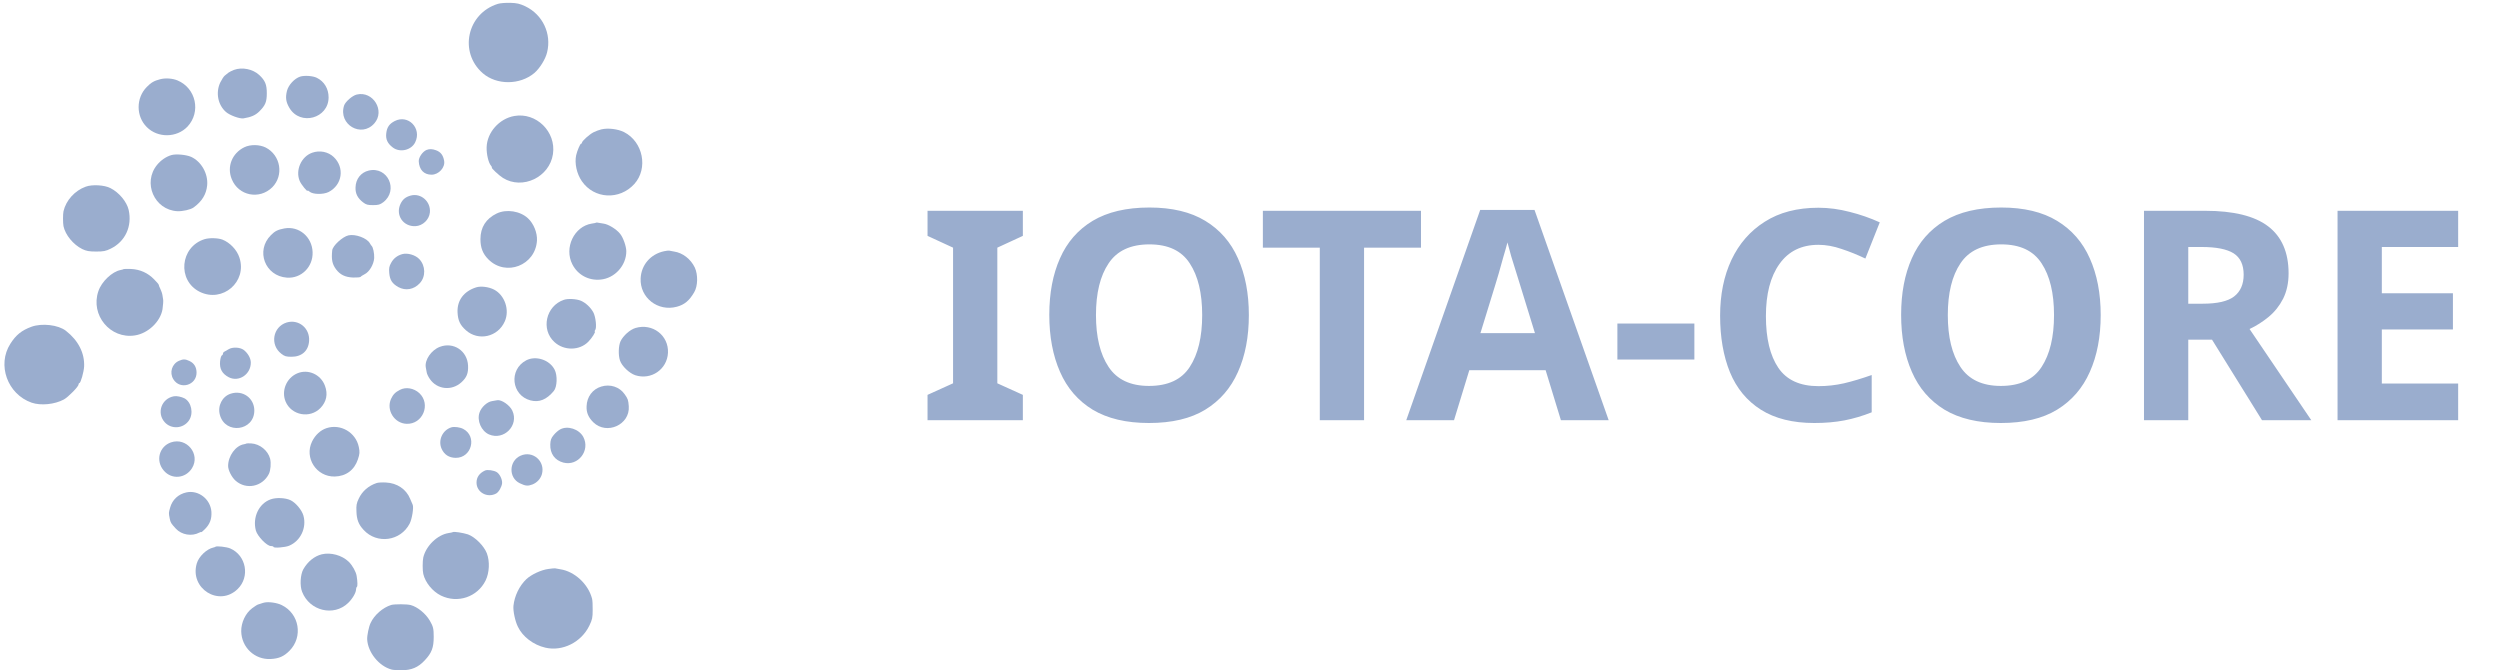
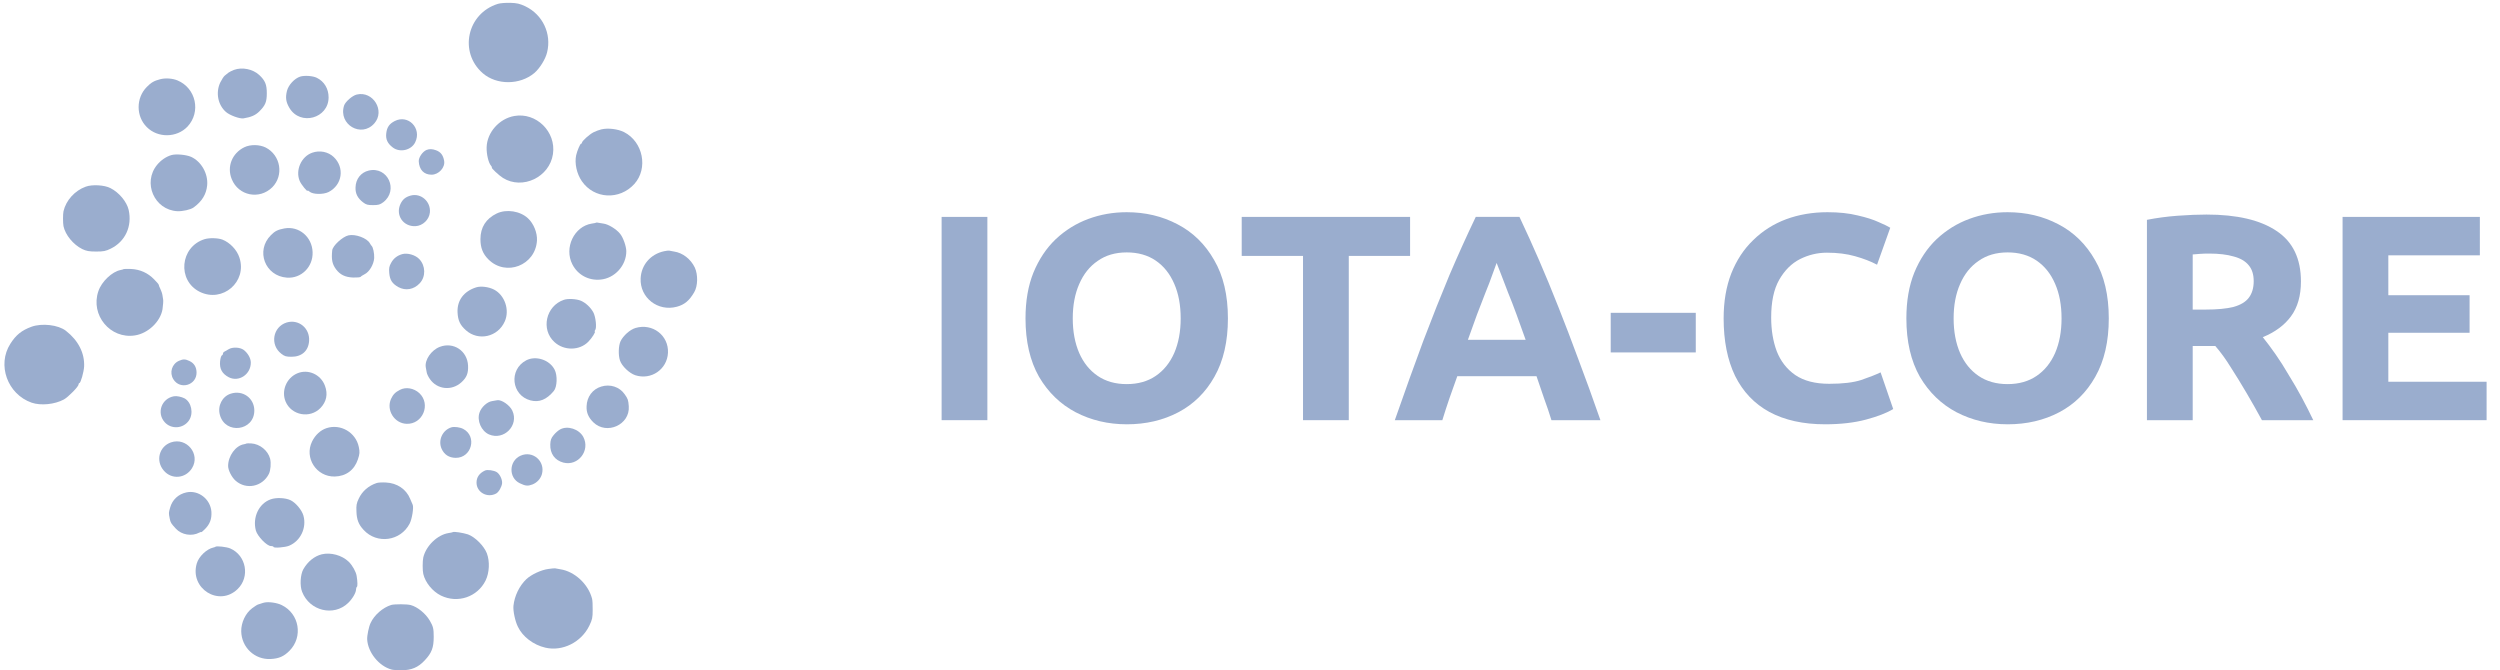
<svg xmlns="http://www.w3.org/2000/svg" width="250" height="67" viewBox="0 0 178 48" fill="none" version="1.1" id="svg2530" xml:space="preserve">
  <defs id="defs2534" />
  <g transform="matrix(0.0073903,0,0,-0.0073903,-0.2461051,48.94926)" fill="#000000" stroke="none" id="g4215" style="fill:#9aadce;fill-opacity:1">
    <path d="m 4785,6586 c -299,-93 -380,-468 -147,-672 135,-117 361,-116 501,2 52,45 107,133 123,199 45,181 -42,366 -210,447 -56,26 -81,32 -147,34 -44,1 -98,-3 -120,-10 z" id="path4107" style="fill:#9aadce;fill-opacity:1" />
    <path d="m 2227,5946 c -20,-8 -45,-20 -54,-27 -10,-8 -26,-21 -36,-29 -10,-8 -29,-38 -43,-66 -46,-97 -24,-217 55,-286 36,-32 134,-68 170,-62 74,12 115,30 152,66 60,60 74,92 74,178 0,84 -16,123 -74,177 -62,57 -165,78 -244,49 z" id="path4109" style="fill:#9aadce;fill-opacity:1" />
    <path d="m 2869,5881 c -56,-18 -115,-82 -129,-140 -16,-66 -9,-108 25,-165 105,-175 378,-101 379,103 0,84 -42,155 -114,190 -37,19 -118,25 -161,12 z" id="path4111" style="fill:#9aadce;fill-opacity:1" />
    <path d="m 1510,5855 c -58,-15 -87,-32 -129,-75 -105,-107 -105,-284 1,-389 107,-107 290,-104 394,5 133,142 83,373 -97,448 -49,20 -117,25 -169,11 z" id="path4113" style="fill:#9aadce;fill-opacity:1" />
    <path d="m 3417,5707 c -43,-10 -111,-70 -123,-107 -58,-183 167,-316 293,-173 108,122 -12,318 -170,280 z" id="path4115" style="fill:#9aadce;fill-opacity:1" />
    <path d="m 4944,5499 c -146,-26 -264,-159 -268,-303 -2,-67 18,-151 42,-178 8,-10 12,-18 9,-18 -14,0 69,-78 108,-102 189,-117 451,8 484,232 32,216 -162,407 -375,369 z" id="path4117" style="fill:#9aadce;fill-opacity:1" />
    <path d="m 3785,5450 c -52,-27 -75,-59 -82,-118 -7,-59 12,-99 63,-138 69,-53 181,-27 218,51 65,135 -68,272 -199,205 z" id="path4119" style="fill:#9aadce;fill-opacity:1" />
    <path d="m 5787,5369 c -20,-5 -54,-17 -75,-28 -41,-21 -112,-85 -112,-101 0,-5 -4,-10 -9,-10 -8,0 -37,-67 -47,-111 -17,-77 5,-180 55,-252 119,-173 365,-186 509,-27 136,151 85,409 -100,503 -60,30 -156,42 -221,26 z" id="path4121" style="fill:#9aadce;fill-opacity:1" />
    <path d="m 2327,5196 c -119,-58 -171,-189 -122,-309 65,-162 269,-202 393,-79 114,115 82,310 -63,385 -60,30 -148,32 -208,3 z" id="path4123" style="fill:#9aadce;fill-opacity:1" />
    <path d="m 4094,5170 c -38,-15 -78,-73 -76,-110 4,-82 50,-130 124,-130 70,0 134,70 122,135 -10,55 -33,85 -79,102 -36,13 -63,14 -91,3 z" id="path4125" style="fill:#9aadce;fill-opacity:1" />
    <path d="m 2985,5143 c -106,-37 -165,-170 -121,-274 14,-34 76,-110 76,-94 0,4 9,0 19,-9 31,-28 133,-30 185,-4 133,68 158,237 49,340 -53,50 -135,67 -208,41 z" id="path4127" style="fill:#9aadce;fill-opacity:1" />
    <path d="m 1620,5120 c -51,-15 -101,-49 -138,-94 -143,-173 -28,-438 196,-450 51,-2 128,15 157,36 82,59 124,129 132,216 10,112 -57,230 -156,275 -48,21 -147,30 -191,17 z" id="path4129" style="fill:#9aadce;fill-opacity:1" />
    <path d="m 3533,4970 c -76,-18 -126,-82 -128,-164 -2,-60 21,-104 73,-144 30,-23 45,-27 97,-27 52,0 68,5 99,28 151,116 43,351 -141,307 z" id="path4131" style="fill:#9aadce;fill-opacity:1" />
    <path d="m 790,4814 c -106,-38 -192,-133 -216,-239 -6,-26 -6,-113 0,-144 18,-85 95,-179 182,-222 40,-19 65,-24 134,-24 73,0 93,4 142,28 141,69 209,216 174,375 -18,79 -93,170 -177,212 -57,30 -177,37 -239,14 z" id="path4133" style="fill:#9aadce;fill-opacity:1" />
    <path d="m 3941,4728 c -51,-14 -78,-36 -100,-81 -51,-109 26,-222 146,-216 70,4 132,63 139,133 10,105 -86,190 -185,164 z" id="path4135" style="fill:#9aadce;fill-opacity:1" />
    <path d="m 4774,4554 c -104,-50 -158,-134 -158,-249 0,-83 23,-142 77,-196 170,-170 457,-58 471,183 4,75 -32,164 -87,215 -76,71 -209,92 -303,47 z" id="path4137" style="fill:#9aadce;fill-opacity:1" />
    <path d="m 5738,4465 c -1,-2 -21,-6 -43,-9 -171,-27 -270,-235 -188,-395 52,-102 157,-159 272,-148 139,12 252,137 251,276 -1,48 -30,131 -60,168 -37,46 -114,93 -162,99 -24,3 -48,7 -55,9 -6,2 -13,2 -15,0 z" id="path4139" style="fill:#9aadce;fill-opacity:1" />
    <path d="m 2715,4409 c -63,-12 -91,-25 -130,-65 -151,-150 -58,-397 155,-412 139,-10 254,104 249,247 -5,149 -133,256 -274,230 z" id="path4141" style="fill:#9aadce;fill-opacity:1" />
    <path d="m 3337,4342 c -58,-13 -154,-101 -158,-146 -9,-90 0,-132 37,-183 40,-53 89,-77 166,-80 37,-1 70,2 73,7 3,5 20,16 38,25 46,22 89,95 93,157 2,46 -11,106 -25,118 -3,3 -11,14 -17,25 -27,50 -140,92 -207,77 z" id="path4143" style="fill:#9aadce;fill-opacity:1" />
    <path d="m 1942,4305 c -239,-74 -268,-402 -46,-511 221,-108 460,98 384,331 -24,76 -92,147 -166,176 -44,16 -126,18 -172,4 z" id="path4145" style="fill:#9aadce;fill-opacity:1" />
    <path d="m 6396,4188 c -131,-28 -221,-133 -227,-263 -9,-187 167,-325 351,-275 74,20 121,59 168,140 36,60 38,171 6,240 -40,83 -118,143 -201,155 -21,3 -42,7 -48,9 -5,1 -27,-1 -49,-6 z" id="path4147" style="fill:#9aadce;fill-opacity:1" />
    <path d="m 3858,4160 c -49,-14 -85,-42 -108,-85 -19,-34 -22,-52 -18,-99 6,-67 28,-101 87,-135 71,-39 152,-25 209,37 59,63 57,169 -5,234 -38,40 -114,62 -165,48 z" id="path4149" style="fill:#9aadce;fill-opacity:1" />
    <path d="m 1158,4015 c -2,-2 -15,-6 -30,-9 -82,-15 -185,-112 -216,-206 -79,-231 116,-466 355,-428 128,20 247,134 267,254 5,33 9,86 6,94 -1,3 -3,20 -6,38 -2,18 -12,47 -21,65 -9,18 -16,35 -15,38 1,4 -19,28 -45,54 -61,63 -137,97 -224,101 -37,1 -69,1 -71,-1 z" id="path4151" style="fill:#9aadce;fill-opacity:1" />
    <path d="m 4575,3838 c -120,-38 -186,-126 -181,-242 4,-79 24,-123 81,-174 121,-108 310,-66 377,86 49,110 0,254 -104,308 -52,27 -128,36 -173,22 z" id="path4153" style="fill:#9aadce;fill-opacity:1" />
    <path d="m 5425,3717 c -175,-59 -226,-288 -91,-410 93,-85 242,-83 327,3 36,36 76,100 63,100 -4,0 -2,6 4,13 17,20 6,129 -18,173 -27,49 -74,92 -120,112 -43,18 -125,23 -165,9 z" id="path4155" style="fill:#9aadce;fill-opacity:1" />
    <path d="m 2737,3497 c -134,-42 -164,-217 -51,-303 32,-25 47,-29 99,-29 100,0 164,58 170,154 8,124 -102,213 -218,178 z" id="path4157" style="fill:#9aadce;fill-opacity:1" />
    <path d="M 264,3456 C 168,3421 113,3376 59,3291 -72,3086 31,2802 265,2720 c 90,-31 224,-17 313,31 43,24 142,125 142,145 0,8 4,14 8,14 13,0 43,107 46,160 6,130 -56,253 -177,347 -73,57 -231,76 -333,39 z" id="path4159" style="fill:#9aadce;fill-opacity:1" />
    <path d="m 6119,3444 c -53,-16 -119,-74 -145,-129 -20,-43 -23,-135 -5,-187 18,-54 91,-123 148,-142 154,-50 309,57 317,217 8,169 -150,290 -315,241 z" id="path4161" style="fill:#9aadce;fill-opacity:1" />
    <path d="m 4222,3261 c -82,-31 -148,-127 -136,-198 2,-13 6,-35 9,-49 2,-15 16,-44 31,-65 70,-102 211,-117 305,-32 52,47 68,88 65,161 -6,144 -141,234 -274,183 z" id="path4163" style="fill:#9aadce;fill-opacity:1" />
    <path d="m 2175,3238 c -16,-10 -36,-21 -42,-24 -7,-3 -13,-12 -13,-19 0,-7 -5,-15 -11,-17 -6,-2 -14,-28 -17,-57 -7,-73 20,-121 85,-155 97,-49 213,28 213,142 0,43 -29,93 -70,124 -36,26 -108,29 -145,6 z" id="path4165" style="fill:#9aadce;fill-opacity:1" />
    <path d="m 5059,3130 c -170,-90 -143,-339 42,-388 84,-22 156,7 226,91 33,40 37,151 8,207 -49,96 -183,139 -276,90 z" id="path4167" style="fill:#9aadce;fill-opacity:1" />
    <path d="m 1694,3126 c -69,-30 -95,-114 -55,-179 65,-106 227,-58 225,66 -1,53 -24,90 -69,111 -40,19 -60,20 -101,2 z" id="path4169" style="fill:#9aadce;fill-opacity:1" />
    <path d="m 2840,3004 c -105,-45 -156,-169 -113,-273 56,-134 236,-168 338,-63 58,60 74,134 44,215 -40,111 -164,166 -269,121 z" id="path4171" style="fill:#9aadce;fill-opacity:1" />
    <path d="m 5787,2876 c -84,-25 -139,-99 -142,-191 -3,-61 18,-109 66,-156 129,-125 356,-23 343,156 -5,62 -8,72 -41,118 -49,70 -140,100 -226,73 z" id="path4173" style="fill:#9aadce;fill-opacity:1" />
    <path d="m 3835,2844 c -45,-23 -66,-45 -86,-88 -48,-108 32,-237 151,-241 156,-6 238,189 124,297 -53,49 -131,63 -189,32 z" id="path4175" style="fill:#9aadce;fill-opacity:1" />
    <path d="m 2195,2807 c -82,-26 -129,-118 -105,-205 52,-194 335,-157 334,43 -1,120 -113,200 -229,162 z" id="path4177" style="fill:#9aadce;fill-opacity:1" />
    <path d="m 1645,2782 c -120,-21 -170,-160 -91,-250 64,-73 181,-65 236,15 47,68 25,178 -43,215 -29,15 -77,25 -102,20 z" id="path4179" style="fill:#9aadce;fill-opacity:1" />
    <path d="m 4780,2744 c -8,-2 -32,-5 -52,-9 -47,-7 -104,-59 -121,-111 -27,-78 17,-179 92,-212 145,-62 293,89 226,231 -25,53 -104,107 -145,101 z" id="path4181" style="fill:#9aadce;fill-opacity:1" />
    <path d="m 3124,2473 c -58,-19 -109,-66 -140,-129 -78,-159 42,-344 220,-340 109,3 189,62 224,166 18,54 19,71 9,120 -29,142 -177,228 -313,183 z" id="path4183" style="fill:#9aadce;fill-opacity:1" />
    <path d="m 4335,2481 c -86,-26 -132,-124 -96,-207 26,-58 72,-88 137,-89 156,-1 210,210 72,281 -31,16 -85,23 -113,15 z" id="path4185" style="fill:#9aadce;fill-opacity:1" />
    <path d="m 5389,2461 c -19,-10 -47,-35 -63,-55 -25,-30 -31,-48 -33,-91 -3,-89 44,-154 127,-176 143,-37 263,117 193,249 -41,76 -152,112 -224,73 z" id="path4187" style="fill:#9aadce;fill-opacity:1" />
    <path d="m 1616,2335 c -115,-40 -151,-179 -70,-273 76,-90 211,-78 274,23 84,136 -52,302 -204,250 z" id="path4189" style="fill:#9aadce;fill-opacity:1" />
    <path d="m 2347,2324 c -2,-2 -12,-5 -23,-7 -81,-13 -154,-113 -154,-211 0,-41 35,-110 73,-143 103,-90 259,-58 322,66 17,34 23,105 12,148 -21,79 -99,143 -183,148 -24,1 -45,1 -47,-1 z" id="path4191" style="fill:#9aadce;fill-opacity:1" />
    <path d="m 5005,2206 c -114,-51 -118,-214 -8,-267 56,-27 78,-29 123,-12 45,18 79,55 92,100 34,125 -88,232 -207,179 z" id="path4193" style="fill:#9aadce;fill-opacity:1" />
    <path d="m 4660,2062 c -54,-25 -82,-65 -82,-117 0,-94 104,-152 190,-106 26,14 55,66 58,101 2,36 -22,87 -51,106 -28,18 -92,27 -115,16 z" id="path4195" style="fill:#9aadce;fill-opacity:1" />
    <path d="m 3610,1941 c -79,-26 -141,-80 -174,-152 -21,-43 -25,-66 -22,-123 2,-79 21,-128 70,-180 129,-140 358,-109 446,62 23,45 41,158 29,183 -4,8 -15,34 -25,58 -38,93 -127,152 -234,157 -36,2 -76,0 -90,-5 z" id="path4197" style="fill:#9aadce;fill-opacity:1" />
    <path d="m 1765,1850 c -78,-17 -136,-71 -157,-147 -15,-53 -15,-51 -4,-107 8,-39 12,-46 59,-97 56,-61 155,-78 229,-38 10,5 18,7 18,4 0,-3 16,10 35,29 49,49 67,99 63,169 -9,122 -126,213 -243,187 z" id="path4199" style="fill:#9aadce;fill-opacity:1" />
    <path d="m 2583,1783 c -115,-40 -178,-175 -144,-303 16,-56 107,-150 146,-150 14,0 25,-4 25,-8 0,-14 113,-5 151,11 111,46 172,174 139,292 -15,54 -75,126 -126,150 -49,23 -139,27 -191,8 z" id="path4201" style="fill:#9aadce;fill-opacity:1" />
    <path d="m 4348,1465 c -2,-2 -20,-6 -41,-9 -108,-17 -218,-123 -245,-236 -8,-34 -8,-129 0,-161 20,-84 90,-169 171,-209 162,-79 354,-14 433,146 37,76 42,185 12,264 -28,72 -114,158 -183,183 -45,15 -139,30 -147,22 z" id="path4203" style="fill:#9aadce;fill-opacity:1" />
    <path d="m 2047,1323 c -3,-2 -11,-6 -19,-7 -65,-14 -142,-86 -162,-155 -71,-243 216,-423 396,-248 122,118 84,327 -72,394 -34,15 -134,26 -143,16 z" id="path4205" style="fill:#9aadce;fill-opacity:1" />
    <path d="m 3078,1250 c -72,-18 -136,-70 -179,-145 -29,-52 -35,-159 -12,-218 72,-186 307,-243 446,-109 42,40 77,100 77,131 0,11 4,22 8,25 8,5 7,50 -2,106 -6,40 -41,103 -77,138 -65,63 -174,93 -261,72 z" id="path4207" style="fill:#9aadce;fill-opacity:1" />
    <path d="m 5275,1108 c -70,-9 -166,-54 -214,-99 -68,-65 -115,-163 -125,-258 -5,-49 16,-149 43,-203 46,-97 150,-176 266,-203 166,-39 349,52 427,214 28,58 32,77 32,151 1,47 -2,96 -6,110 -37,142 -169,264 -308,285 -24,4 -47,8 -50,9 -3,1 -32,-1 -65,-6 z" id="path4209" style="fill:#9aadce;fill-opacity:1" />
    <path d="m 2525,783 c -11,-2 -27,-7 -35,-10 -8,-3 -21,-7 -28,-9 -7,-1 -33,-17 -58,-36 -65,-48 -108,-139 -107,-224 3,-157 131,-277 285,-269 80,4 128,25 182,79 135,135 97,361 -75,444 -44,22 -123,33 -164,25 z" id="path4211" style="fill:#9aadce;fill-opacity:1" />
    <path d="m 3751,759 c -81,-25 -164,-97 -200,-175 -17,-35 -35,-123 -33,-159 7,-126 114,-259 236,-292 11,-4 55,-7 96,-7 96,0 162,27 225,95 69,73 88,124 88,229 0,80 -5,100 -38,157 -41,70 -119,133 -185,151 -36,10 -158,10 -189,1 z" id="path4213" style="fill:#9aadce;fill-opacity:1" />
  </g>
-   <text xml:space="preserve" style="font-style:normal;font-variant:normal;font-weight:800;font-stretch:normal;font-size:21.015px;line-height:0;font-family:Ubuntu;-inkscape-font-specification:'Ubuntu Ultra-Bold';fill:#9aadce;stroke-width:0.716;fill-opacity:1" x="65.226" y="30.102" id="text4695">
-     <tspan id="tspan4693" style="font-style:normal;font-variant:normal;font-weight:800;font-stretch:normal;font-size:21.015px;font-family:Ubuntu;-inkscape-font-specification:'Ubuntu Ultra-Bold';stroke-width:0.716;fill:#9aadce;fill-opacity:1" x="65.226" y="30.102">IOTA-CORE</tspan>
-   </text>
+   <g aria-label="IOTA-CORE" id="text4695" style="font-weight:800;font-size:21.015px;line-height:0;font-family:Ubuntu;-inkscape-font-specification:'Ubuntu Ultra-Bold';fill:#9aadce;stroke-width:0.716">
+     <path d="M 66.907,30.102 V 15.539 h 3.278 v 14.563 z" id="path843" />
+     <path d="m 80.168,30.397 q -1.996,0 -3.657,-0.862 -1.639,-0.862 -2.627,-2.543 -0.967,-1.702 -0.967,-4.182 0,-1.87 0.567,-3.278 0.588,-1.429 1.597,-2.396 1.03,-0.967 2.333,-1.45 1.303,-0.483 2.753,-0.483 1.996,0 3.636,0.862 1.66,0.862 2.627,2.564 0.988,1.681 0.988,4.182 0,2.48 -0.967,4.182 -0.946,1.681 -2.585,2.543 -1.639,0.862 -3.699,0.862 z m 0,-2.879 q 1.219,0 2.08,-0.588 0.862,-0.588 1.324,-1.639 0.462,-1.072 0.462,-2.48 0,-1.429 -0.462,-2.48 -0.462,-1.072 -1.324,-1.66 -0.862,-0.588 -2.08,-0.588 -1.219,0 -2.08,0.609 -0.862,0.588 -1.324,1.66 -0.462,1.051 -0.462,2.459 0,1.408 0.462,2.48 0.462,1.051 1.324,1.639 0.862,0.588 2.08,0.588 z" id="path845" />
+     <path d="M 92.798,30.102 V 18.334 H 88.406 v -2.795 h 12.063 v 2.795 h -4.392 v 11.768 z" id="path847" />
+     <path d="m 99.375,30.102 q 1.093,-3.131 2.038,-5.674 0.967,-2.543 1.87,-4.707 0.925,-2.165 1.891,-4.182 h 3.131 q 0.715,1.513 1.408,3.11 0.693,1.597 1.387,3.362 0.693,1.744 1.429,3.741 0.757,1.996 1.576,4.35 h -3.509 q -0.231,-0.757 -0.525,-1.555 -0.273,-0.799 -0.546,-1.597 h -5.674 q -0.273,0.799 -0.567,1.597 -0.273,0.799 -0.504,1.555 z M 104.608,24.344 h 4.14 q -0.336,-0.946 -0.651,-1.807 -0.315,-0.862 -0.609,-1.576 -0.273,-0.715 -0.483,-1.261 -0.21,-0.546 -0.336,-0.862 -0.105,0.315 -0.315,0.862 -0.189,0.546 -0.483,1.261 -0.273,0.715 -0.609,1.576 -0.315,0.862 -0.651,1.807 z" id="path849" />
+     <path d="m 114.842,25.248 v -2.837 h 6.094 v 2.837 z" id="path851" />
+     <path d="m 130.204,30.397 q -2.354,0 -3.993,-0.883 -1.618,-0.883 -2.459,-2.585 -0.82,-1.702 -0.82,-4.119 0,-1.807 0.546,-3.215 0.567,-1.429 1.576,-2.396 1.009,-0.988 2.354,-1.492 1.366,-0.504 2.963,-0.504 1.24,0 2.165,0.231 0.925,0.21 1.513,0.483 0.588,0.252 0.82,0.399 l -0.946,2.648 q -0.672,-0.357 -1.576,-0.609 -0.883,-0.252 -2.017,-0.252 -1.009,0 -1.933,0.462 -0.904,0.462 -1.492,1.492 -0.567,1.009 -0.567,2.69 0,1.345 0.399,2.417 0.42,1.072 1.324,1.702 0.925,0.63 2.438,0.63 1.45,0 2.291,-0.273 0.862,-0.294 1.387,-0.546 l 0.904,2.627 q -0.693,0.42 -1.954,0.757 -1.261,0.336 -2.921,0.336 z" id="path853" />
+     <path d="m 143.275,30.397 q -1.996,0 -3.657,-0.862 -1.639,-0.862 -2.627,-2.543 -0.967,-1.702 -0.967,-4.182 0,-1.87 0.567,-3.278 0.588,-1.429 1.597,-2.396 1.03,-0.967 2.333,-1.45 1.303,-0.483 2.753,-0.483 1.996,0 3.636,0.862 1.66,0.862 2.627,2.564 0.988,1.681 0.988,4.182 0,2.48 -0.967,4.182 -0.946,1.681 -2.585,2.543 -1.639,0.862 -3.699,0.862 z m 0,-2.879 q 1.219,0 2.08,-0.588 0.862,-0.588 1.324,-1.639 0.462,-1.072 0.462,-2.48 0,-1.429 -0.462,-2.48 -0.462,-1.072 -1.324,-1.66 -0.862,-0.588 -2.08,-0.588 -1.219,0 -2.08,0.609 -0.862,0.588 -1.324,1.66 -0.462,1.051 -0.462,2.459 0,1.408 0.462,2.48 0.462,1.051 1.324,1.639 0.862,0.588 2.08,0.588 z" id="path855" />
+     <path d="M 153.258,30.102 V 15.749 q 1.072,-0.21 2.207,-0.294 1.156,-0.084 2.059,-0.084 3.278,0 5.023,1.177 1.744,1.156 1.744,3.615 0,1.534 -0.715,2.501 -0.693,0.946 -2.017,1.492 0.441,0.546 0.925,1.24 0.483,0.693 0.946,1.492 0.483,0.778 0.925,1.597 0.441,0.82 0.82,1.618 h -3.678 q -0.525,-0.967 -1.093,-1.933 -0.567,-0.967 -1.135,-1.849 -0.546,-0.883 -1.114,-1.534 0,0 0,0 0,0 0,0 h -1.618 v 5.317 z m 3.278,-7.923 h 0.925 q 1.24,0 1.996,-0.189 0.757,-0.21 1.093,-0.651 0.357,-0.462 0.357,-1.198 0,-0.715 -0.357,-1.135 -0.357,-0.441 -1.072,-0.63 -0.715,-0.21 -1.765,-0.21 -0.357,0 -0.651,0.021 -0.273,0.021 -0.525,0.042 z" id="path857" />
+     <path d="M 167.274,30.102 V 15.539 h 9.835 v 2.753 h -6.557 v 2.858 h 5.821 v 2.69 h -5.821 v 3.509 h 7.04 v 2.753 z" id="path859" />
+   </g>
</svg>
